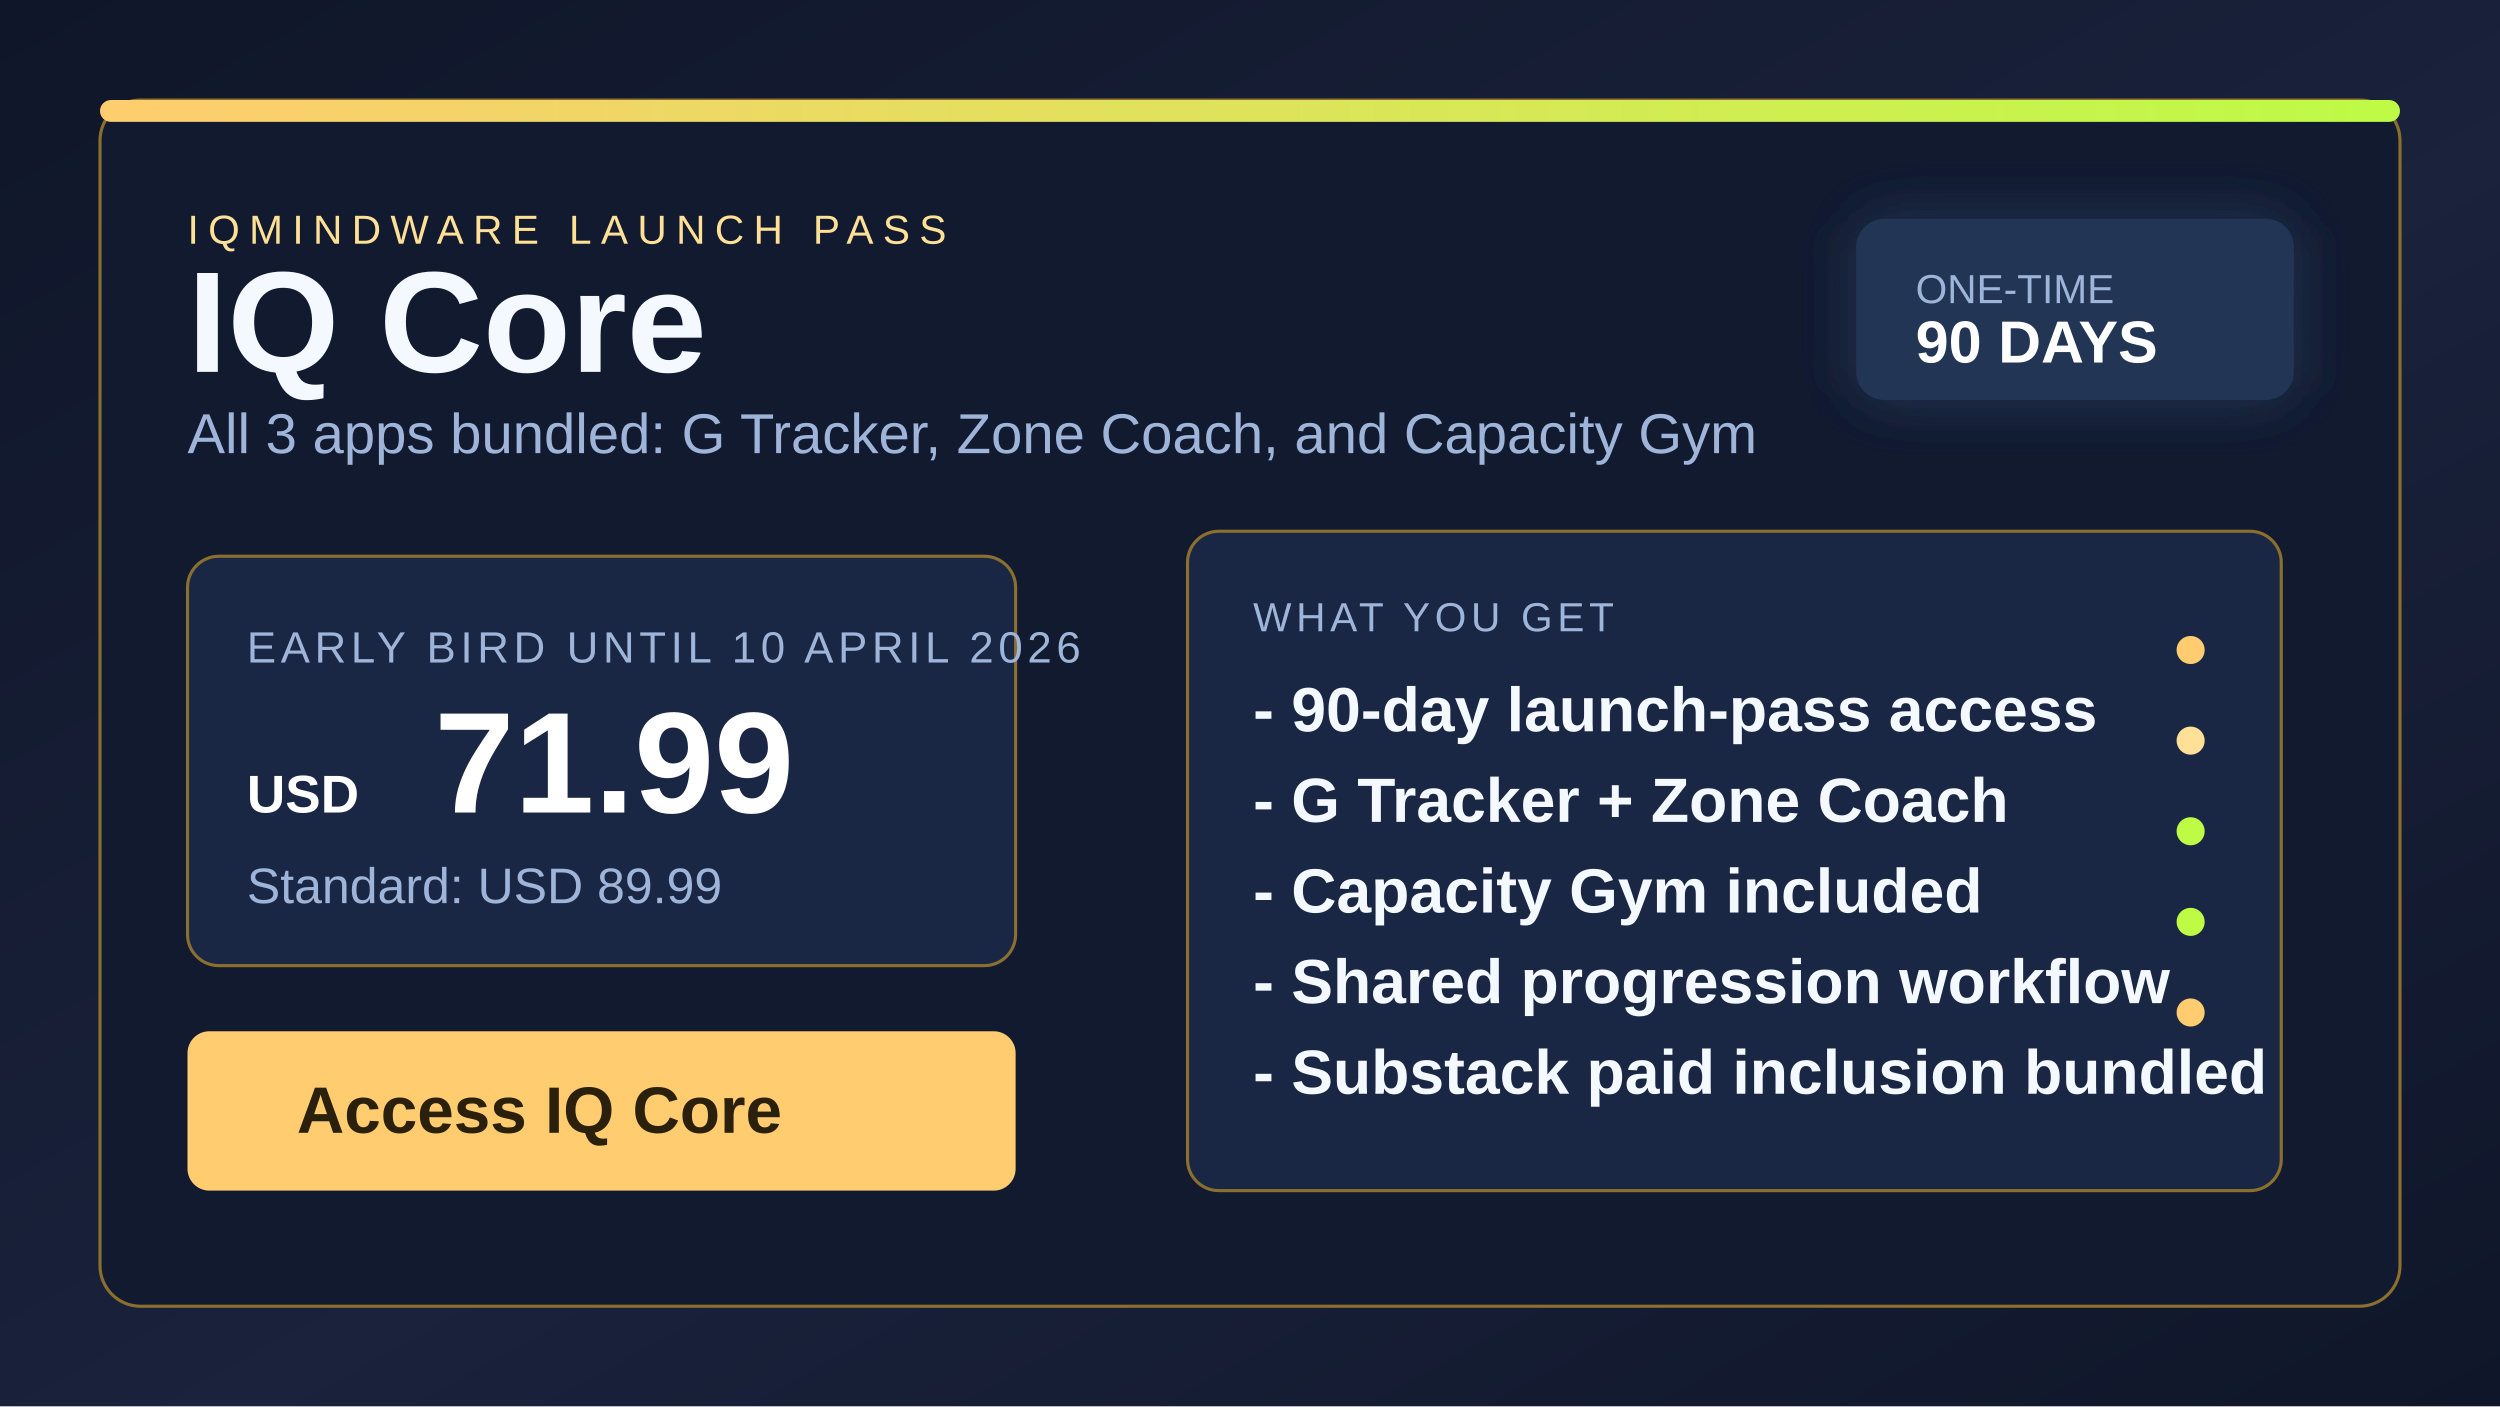
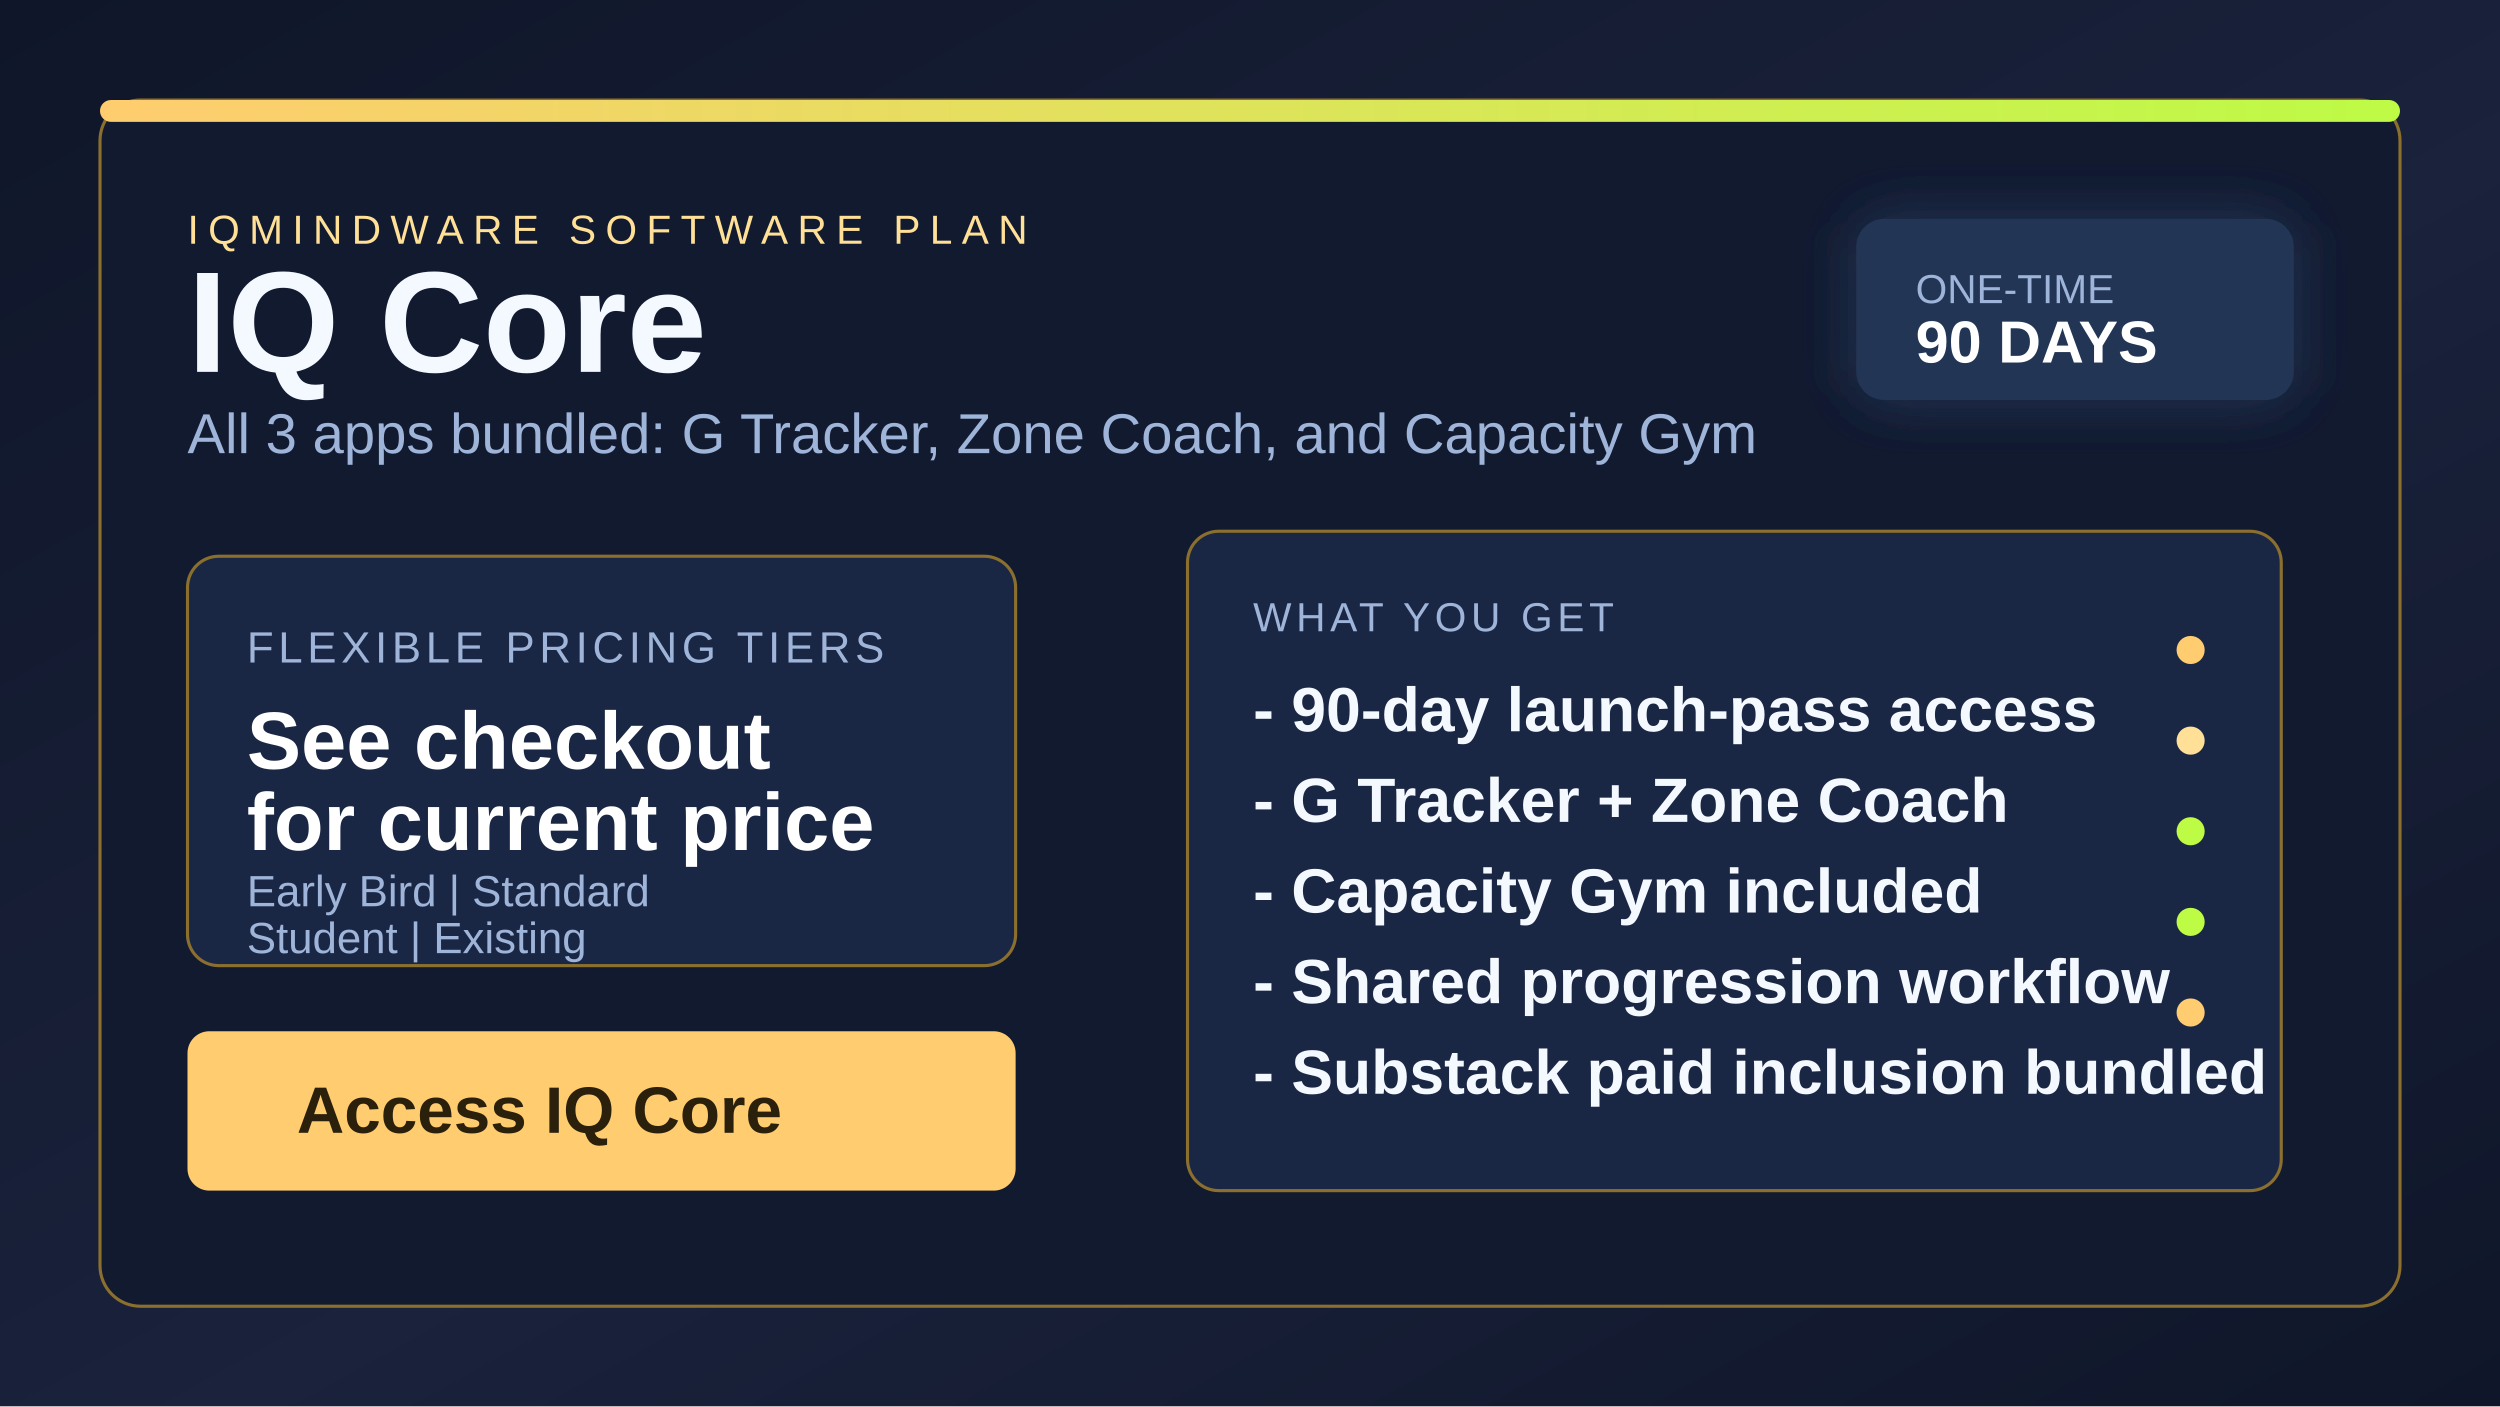
<svg xmlns="http://www.w3.org/2000/svg" width="1600" height="900" viewBox="0 0 1600 900" role="img" aria-labelledby="title desc">
  <defs>
    <linearGradient id="bg" x1="0" y1="0" x2="1" y2="1">
      <stop offset="0%" stop-color="#0f1629" />
      <stop offset="55%" stop-color="#1a223c" />
      <stop offset="100%" stop-color="#0f1629" />
    </linearGradient>
    <linearGradient id="accent" x1="0" y1="0" x2="1" y2="0">
      <stop offset="0%" stop-color="#ffcc6f" />
      <stop offset="100%" stop-color="#bdfb45" />
    </linearGradient>
    <filter id="softGlow" x="-30%" y="-30%" width="160%" height="160%">
      <feGaussianBlur stdDeviation="18" result="blur" />
      <feMerge>
        <feMergeNode in="blur" />
        <feMergeNode in="SourceGraphic" />
      </feMerge>
    </filter>
  </defs>
  <rect width="1600" height="900" fill="url(#bg)" />
  <rect x="64" y="64" width="1472" height="772" rx="26" fill="#121a30" stroke="#8b6f2e" stroke-width="2" />
  <rect x="64" y="64" width="1472" height="14" rx="7" fill="url(#accent)" />
-   <text x="120" y="156" fill="#ffe096" font-family="Arial, Helvetica, sans-serif" font-size="26" letter-spacing="6">IQMINDWARE LAUNCH PASS</text>
+   <text x="120" y="156" fill="#ffe096" font-family="Arial, Helvetica, sans-serif" font-size="26" letter-spacing="6">IQMINDWARE SOFTWARE PLAN</text>
  <text x="120" y="238" fill="#f4f8ff" font-family="Arial, Helvetica, sans-serif" font-size="92" font-weight="700">IQ Core</text>
  <text x="120" y="290" fill="#9fb4d9" font-family="Arial, Helvetica, sans-serif" font-size="36">All 3 apps bundled: G Tracker, Zone Coach, and Capacity Gym</text>
  <rect x="120" y="356" width="530" height="262" rx="20" fill="#1a2744" stroke="#8b6f2e" stroke-width="2" />
-   <text x="158" y="424" fill="#9fb4d9" font-family="Arial, Helvetica, sans-serif" font-size="28" letter-spacing="3">EARLY BIRD UNTIL 10 APRIL 2026</text>
-   <text x="158" y="520" fill="#ffffff" font-family="Arial, Helvetica, sans-serif" font-size="34" font-weight="700">USD</text>
-   <text x="278" y="520" fill="#ffffff" font-family="Arial, Helvetica, sans-serif" font-size="92" font-weight="700">71.99</text>
-   <text x="158" y="578" fill="#9fb4d9" font-family="Arial, Helvetica, sans-serif" font-size="32">Standard: USD 89.99</text>
+   <text x="158" y="424" fill="#9fb4d9" font-family="Arial, Helvetica, sans-serif" font-size="28" letter-spacing="3">FLEXIBLE PRICING TIERS</text>
+   <text x="158" y="492" fill="#ffffff" font-family="Arial, Helvetica, sans-serif" font-size="52" font-weight="700">See checkout</text>
+   <text x="158" y="544" fill="#ffffff" font-family="Arial, Helvetica, sans-serif" font-size="52" font-weight="700">for current price</text>
+   <text x="158" y="580" fill="#9fb4d9" font-family="Arial, Helvetica, sans-serif" font-size="28">Early Bird | Standard</text>
+   <text x="158" y="610" fill="#9fb4d9" font-family="Arial, Helvetica, sans-serif" font-size="28">Student | Existing</text>
  <rect x="120" y="660" width="530" height="102" rx="14" fill="#ffcc6f" />
  <text x="190" y="725" fill="#2a200b" font-family="Arial, Helvetica, sans-serif" font-size="42" font-weight="700">Access IQ Core</text>
  <g transform="translate(760 340)">
    <rect x="0" y="0" width="700" height="422" rx="20" fill="#1a2744" stroke="#8b6f2e" stroke-width="2" />
    <text x="42" y="64" fill="#9fb4d9" font-family="Arial, Helvetica, sans-serif" font-size="26" letter-spacing="3">WHAT YOU GET</text>
    <text x="42" y="128" fill="#f4f8ff" font-family="Arial, Helvetica, sans-serif" font-size="40" font-weight="700">- 90-day launch-pass access</text>
    <text x="42" y="186" fill="#f4f8ff" font-family="Arial, Helvetica, sans-serif" font-size="40" font-weight="700">- G Tracker + Zone Coach</text>
    <text x="42" y="244" fill="#f4f8ff" font-family="Arial, Helvetica, sans-serif" font-size="40" font-weight="700">- Capacity Gym included</text>
    <text x="42" y="302" fill="#f4f8ff" font-family="Arial, Helvetica, sans-serif" font-size="40" font-weight="700">- Shared progression workflow</text>
    <text x="42" y="360" fill="#f4f8ff" font-family="Arial, Helvetica, sans-serif" font-size="40" font-weight="700">- Substack paid inclusion bundled</text>
    <circle cx="642" cy="76" r="9" fill="#ffcc6f" />
    <circle cx="642" cy="134" r="9" fill="#ffe096" />
    <circle cx="642" cy="192" r="9" fill="#bdfb45" />
    <circle cx="642" cy="250" r="9" fill="#bdfb45" />
    <circle cx="642" cy="308" r="9" fill="#ffcc6f" />
  </g>
  <rect x="1188" y="140" width="280" height="116" rx="18" fill="#243455" filter="url(#softGlow)" />
  <text x="1226" y="194" fill="#9fb4d9" font-family="Arial, Helvetica, sans-serif" font-size="26">ONE-TIME</text>
  <text x="1226" y="232" fill="#ffffff" font-family="Arial, Helvetica, sans-serif" font-size="38" font-weight="700">90 DAYS</text>
</svg>
